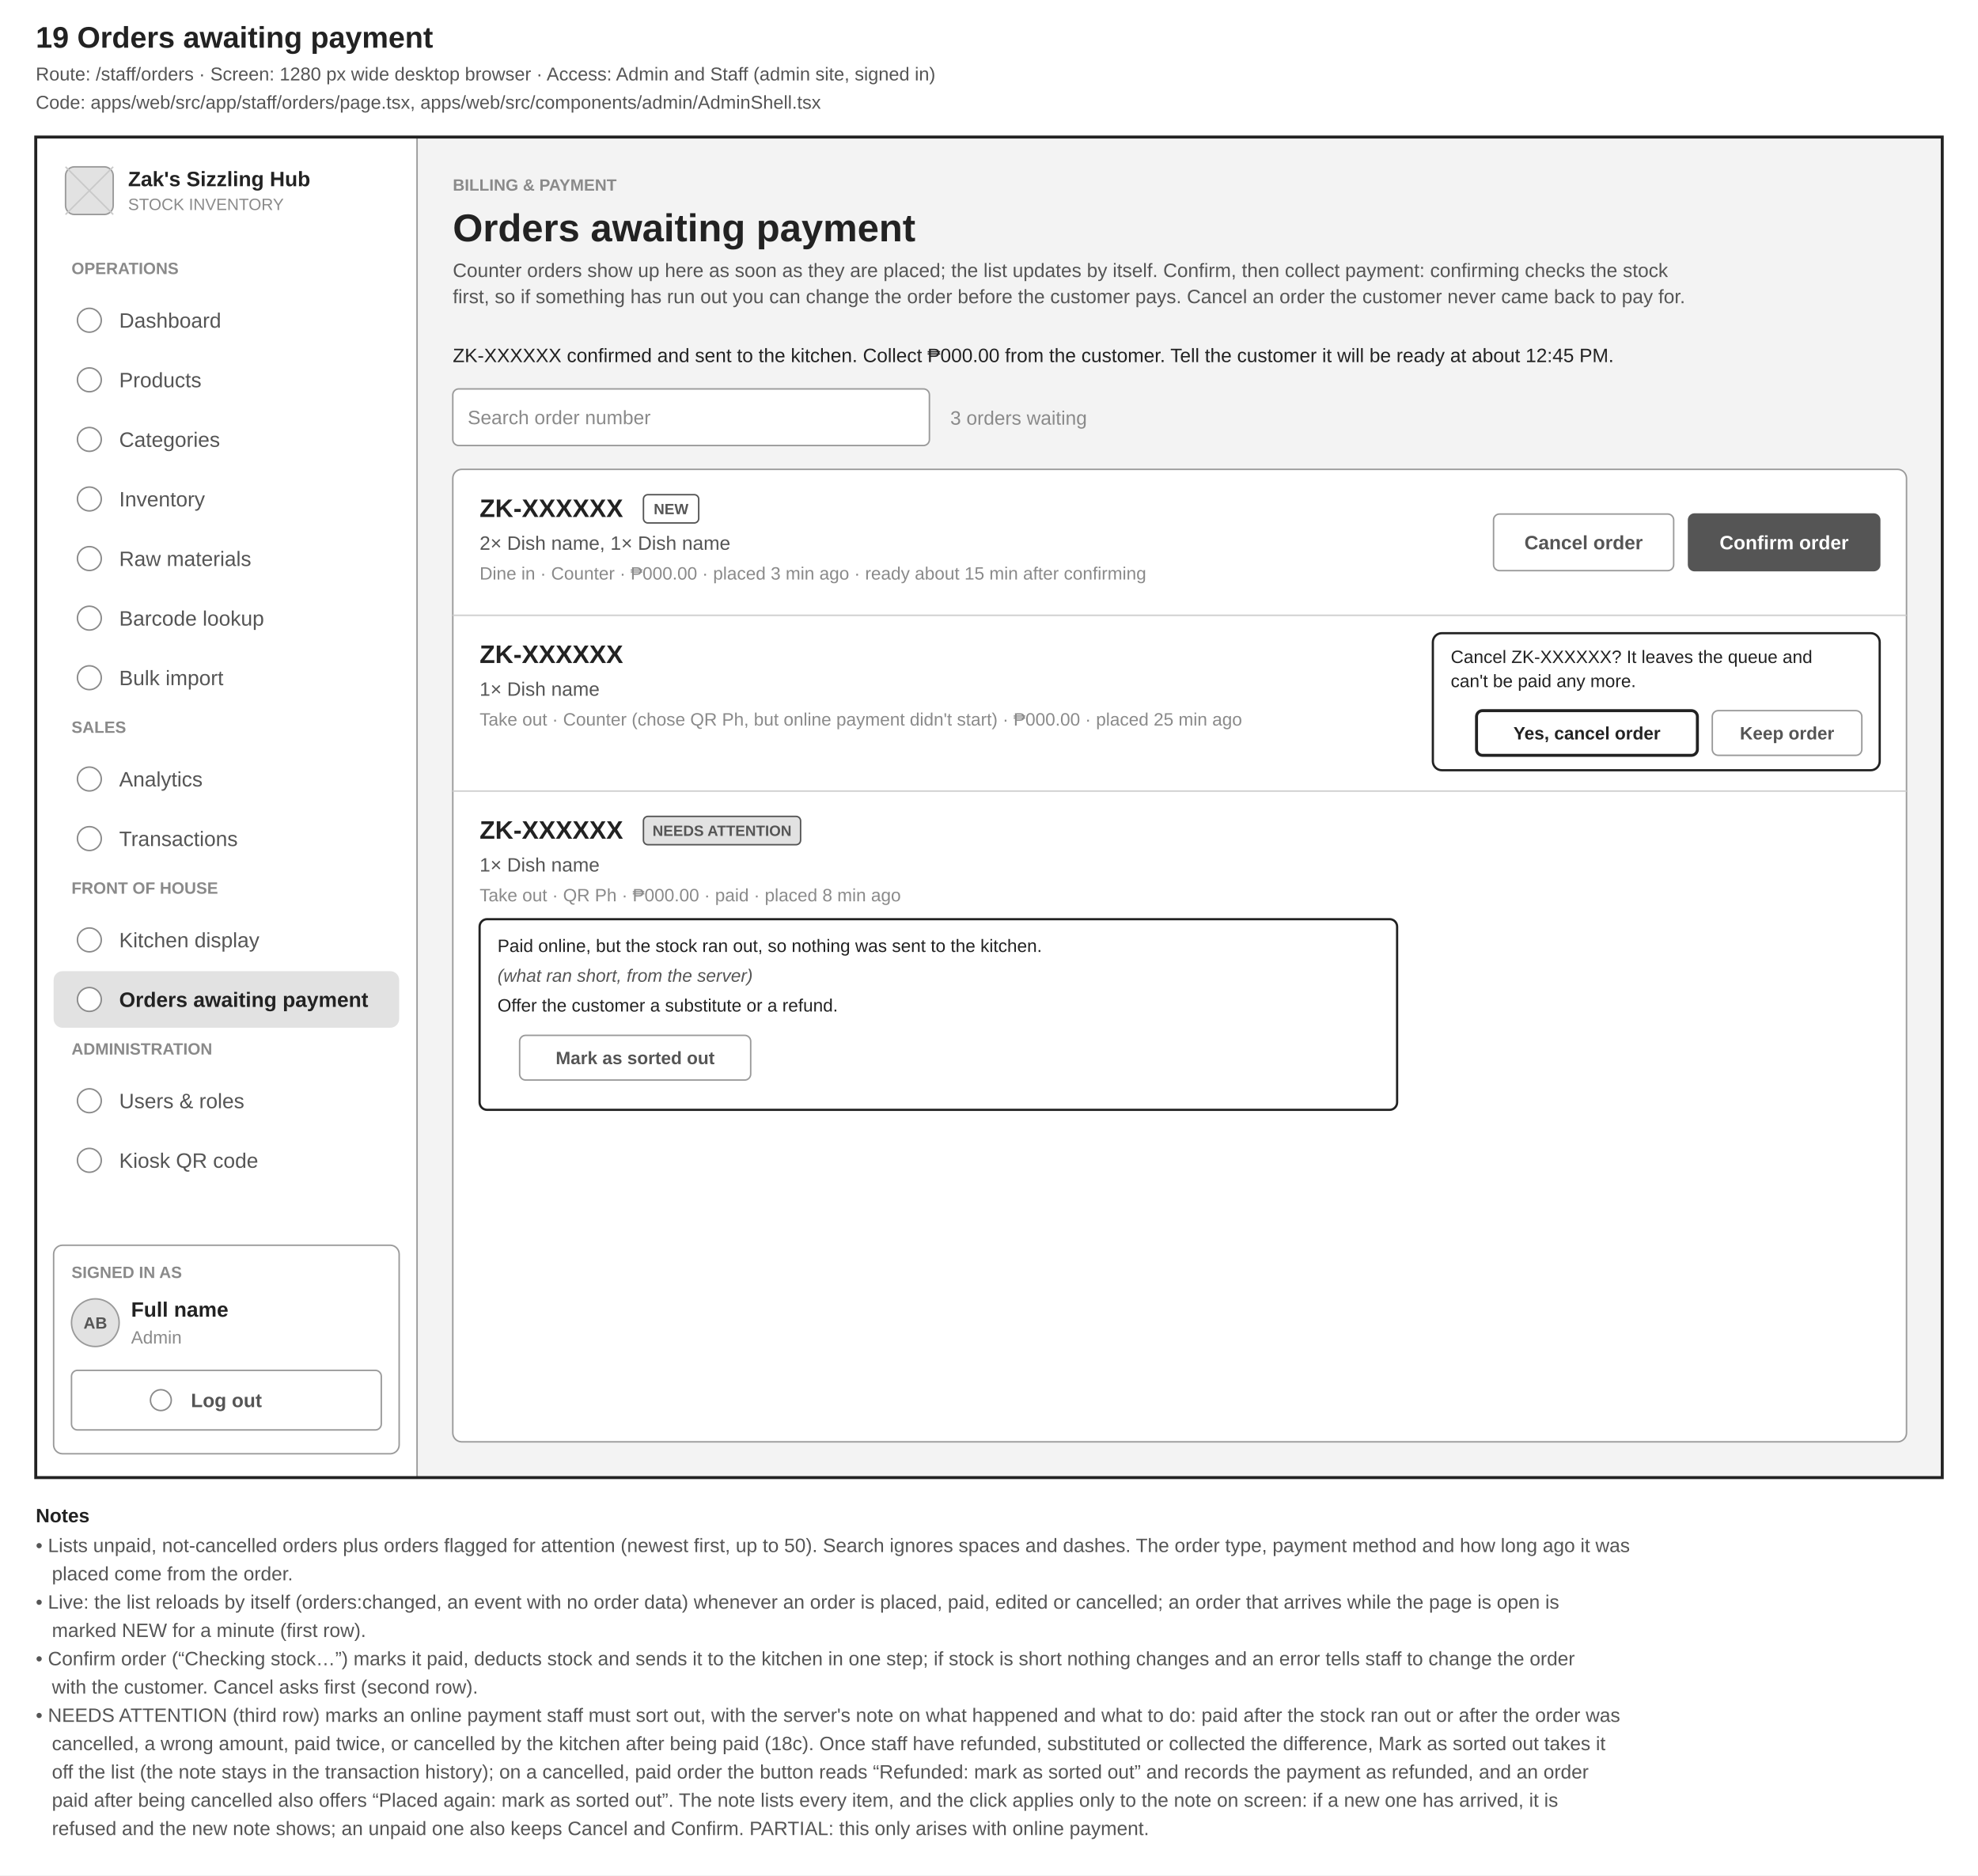
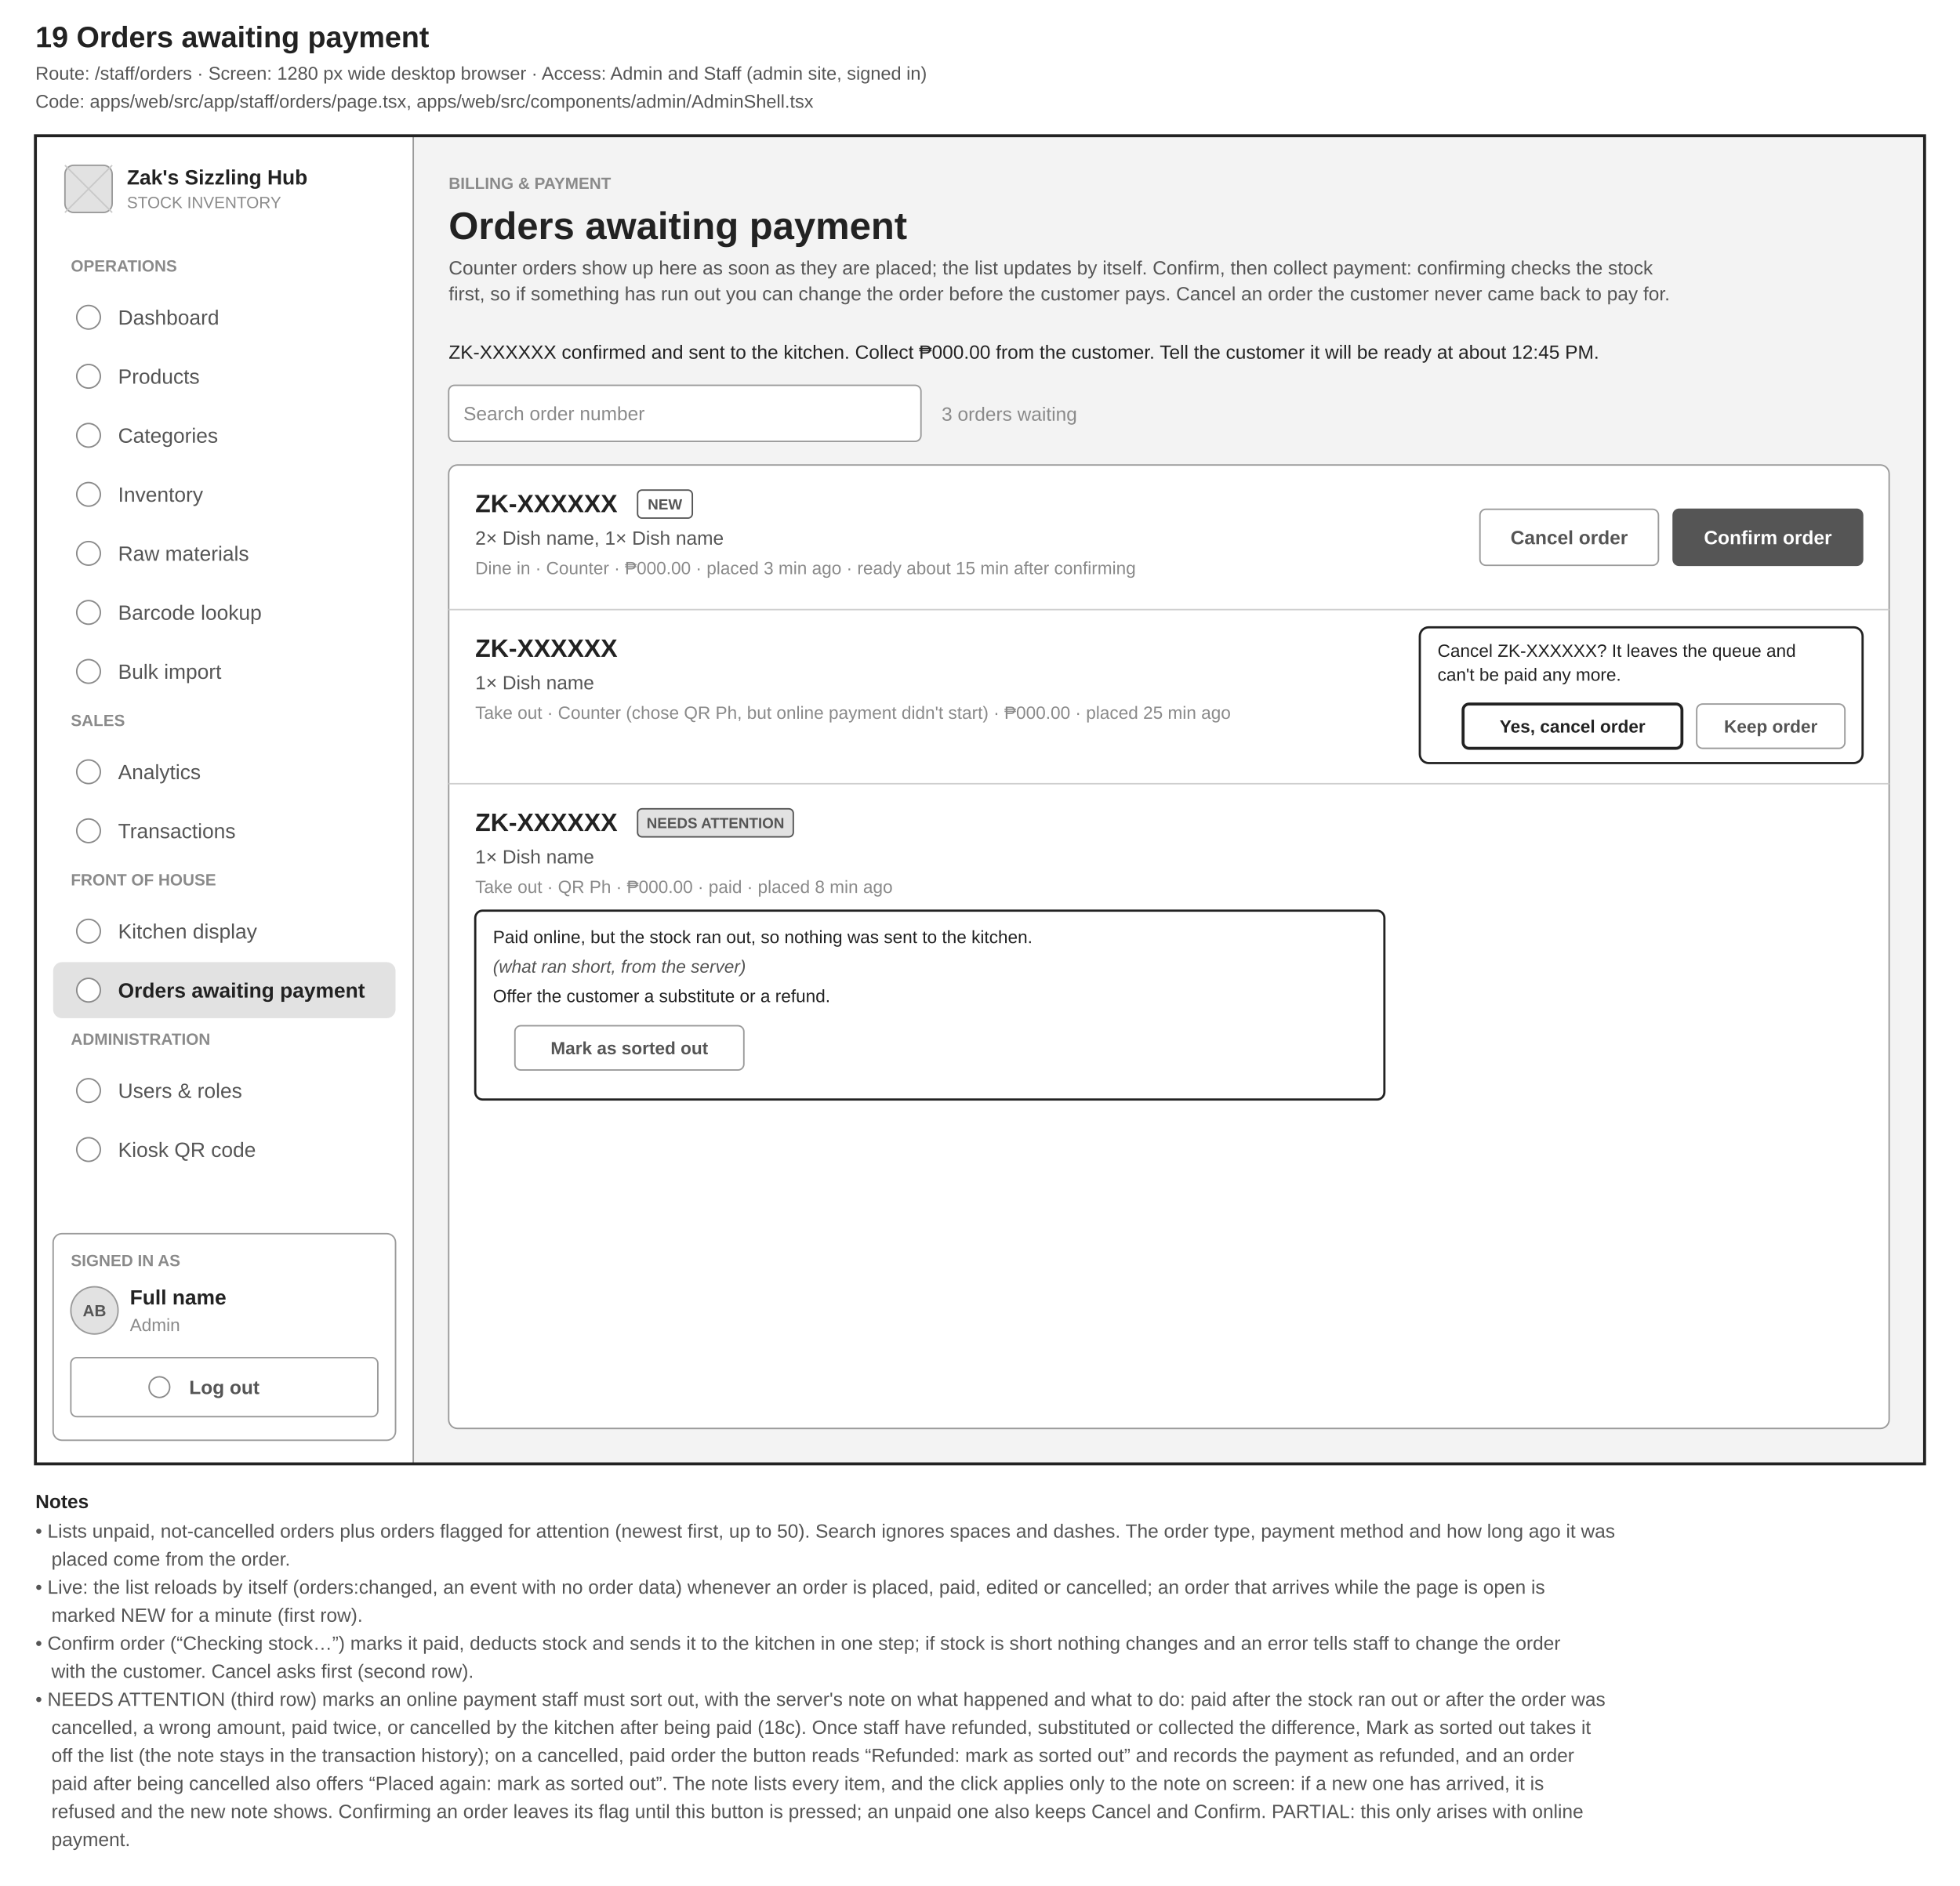
- <svg xmlns="http://www.w3.org/2000/svg" width="1328" height="1259" viewBox="0 0 1328 1259">
-   <rect x="0" y="0" width="1328" height="1259" fill="#ffffff" />
+ <svg xmlns="http://www.w3.org/2000/svg" width="1328" height="1278" viewBox="0 0 1328 1278">
+   <rect x="0" y="0" width="1328" height="1278" fill="#ffffff" />
  <text x="24" y="32" font-family="Arial, Helvetica, sans-serif" font-size="20" font-weight="700" fill="#222222">19  Orders awaiting payment</text>
  <text x="24" y="54" font-family="Arial, Helvetica, sans-serif" font-size="12.5" fill="#555555">Route: /staff/orders   ·   Screen: 1280 px wide desktop browser   ·   Access: Admin and Staff (admin site, signed in)</text>
  <text x="24" y="73" font-family="Arial, Helvetica, sans-serif" font-size="12.5" fill="#555555">Code: apps/web/src/app/staff/orders/page.tsx, apps/web/src/components/admin/AdminShell.tsx</text>
  <text x="24" y="1022" font-family="Arial, Helvetica, sans-serif" font-size="13" font-weight="700" fill="#222222">Notes</text>
  <text x="24" y="1042" font-family="Arial, Helvetica, sans-serif" font-size="13" fill="#555555" xml:space="preserve">• Lists unpaid, not-cancelled orders plus orders flagged for attention (newest first, up to 50). Search ignores spaces and dashes. The order type, payment method and how long ago it was</text>
  <text x="24" y="1061" font-family="Arial, Helvetica, sans-serif" font-size="13" fill="#555555" xml:space="preserve">   placed come from the order.</text>
  <text x="24" y="1080" font-family="Arial, Helvetica, sans-serif" font-size="13" fill="#555555" xml:space="preserve">• Live: the list reloads by itself (orders:changed, an event with no order data) whenever an order is placed, paid, edited or cancelled; an order that arrives while the page is open is</text>
  <text x="24" y="1099" font-family="Arial, Helvetica, sans-serif" font-size="13" fill="#555555" xml:space="preserve">   marked NEW for a minute (first row).</text>
  <text x="24" y="1118" font-family="Arial, Helvetica, sans-serif" font-size="13" fill="#555555" xml:space="preserve">• Confirm order (“Checking stock…”) marks it paid, deducts stock and sends it to the kitchen in one step; if stock is short nothing changes and an error tells staff to change the order</text>
  <text x="24" y="1137" font-family="Arial, Helvetica, sans-serif" font-size="13" fill="#555555" xml:space="preserve">   with the customer. Cancel asks first (second row).</text>
  <text x="24" y="1156" font-family="Arial, Helvetica, sans-serif" font-size="13" fill="#555555" xml:space="preserve">• NEEDS ATTENTION (third row) marks an online payment staff must sort out, with the server's note on what happened and what to do: paid after the stock ran out or after the order was</text>
  <text x="24" y="1175" font-family="Arial, Helvetica, sans-serif" font-size="13" fill="#555555" xml:space="preserve">   cancelled, a wrong amount, paid twice, or cancelled by the kitchen after being paid (18c). Once staff have refunded, substituted or collected the difference, Mark as sorted out takes it</text>
  <text x="24" y="1194" font-family="Arial, Helvetica, sans-serif" font-size="13" fill="#555555" xml:space="preserve">   off the list (the note stays in the transaction history); on a cancelled, paid order the button reads “Refunded: mark as sorted out” and records the payment as refunded, and an order</text>
  <text x="24" y="1213" font-family="Arial, Helvetica, sans-serif" font-size="13" fill="#555555" xml:space="preserve">   paid after being cancelled also offers “Placed again: mark as sorted out”. The note lists every item, and the click applies only to the note on screen: if a new one has arrived, it is</text>
-   <text x="24" y="1232" font-family="Arial, Helvetica, sans-serif" font-size="13" fill="#555555" xml:space="preserve">   refused and the new note shows; an unpaid one also keeps Cancel and Confirm. PARTIAL: this only arises with online payment.</text>
+   <text x="24" y="1232" font-family="Arial, Helvetica, sans-serif" font-size="13" fill="#555555" xml:space="preserve">   refused and the new note shows. Confirming an order leaves its flag until this button is pressed; an unpaid one also keeps Cancel and Confirm. PARTIAL: this only arises with online</text>
+   <text x="24" y="1251" font-family="Arial, Helvetica, sans-serif" font-size="13" fill="#555555" xml:space="preserve">   payment.</text>
  <g transform="translate(24,92)">
    <clipPath id="frame">
      <rect x="0" y="0" width="1280" height="900" />
    </clipPath>
    <g clip-path="url(#frame)">
      <rect x="0" y="0" width="1280" height="900" fill="#ffffff" />
      <rect x="0" y="0" width="1280" height="900" rx="0" fill="#f3f3f3" stroke="none" />
      <rect x="0" y="0" width="256" height="900" rx="0" fill="#ffffff" stroke="none" />
      <line x1="256" y1="0" x2="256" y2="900" stroke="#9a9a9a" stroke-width="1" />
      <rect x="20" y="20" width="32" height="32" rx="6" fill="#e2e2e2" stroke="#9a9a9a" stroke-width="1" />
      <line x1="20" y1="20" x2="52" y2="52" stroke="#c9c9c9" stroke-width="1" />
      <line x1="52" y1="20" x2="20" y2="52" stroke="#c9c9c9" stroke-width="1" />
      <text x="62" y="33" font-family="Arial, Helvetica, sans-serif" font-size="14" font-weight="700" text-anchor="start" fill="#222222">Zak's Sizzling Hub</text>
      <text x="62" y="49" font-family="Arial, Helvetica, sans-serif" font-size="11" font-weight="400" text-anchor="start" fill="#8a8a8a">STOCK INVENTORY</text>
      <text x="24" y="92" font-family="Arial, Helvetica, sans-serif" font-size="11" font-weight="700" text-anchor="start" fill="#8a8a8a">OPERATIONS</text>
      <circle cx="36" cy="123" r="8" fill="#ffffff" stroke="#8a8a8a" stroke-width="1" />
      <text x="56" y="128" font-family="Arial, Helvetica, sans-serif" font-size="14" font-weight="400" text-anchor="start" fill="#555555">Dashboard</text>
      <circle cx="36" cy="163" r="8" fill="#ffffff" stroke="#8a8a8a" stroke-width="1" />
      <text x="56" y="168" font-family="Arial, Helvetica, sans-serif" font-size="14" font-weight="400" text-anchor="start" fill="#555555">Products</text>
      <circle cx="36" cy="203" r="8" fill="#ffffff" stroke="#8a8a8a" stroke-width="1" />
      <text x="56" y="208" font-family="Arial, Helvetica, sans-serif" font-size="14" font-weight="400" text-anchor="start" fill="#555555">Categories</text>
      <circle cx="36" cy="243" r="8" fill="#ffffff" stroke="#8a8a8a" stroke-width="1" />
      <text x="56" y="248" font-family="Arial, Helvetica, sans-serif" font-size="14" font-weight="400" text-anchor="start" fill="#555555">Inventory</text>
      <circle cx="36" cy="283" r="8" fill="#ffffff" stroke="#8a8a8a" stroke-width="1" />
      <text x="56" y="288" font-family="Arial, Helvetica, sans-serif" font-size="14" font-weight="400" text-anchor="start" fill="#555555">Raw materials</text>
      <circle cx="36" cy="323" r="8" fill="#ffffff" stroke="#8a8a8a" stroke-width="1" />
      <text x="56" y="328" font-family="Arial, Helvetica, sans-serif" font-size="14" font-weight="400" text-anchor="start" fill="#555555">Barcode lookup</text>
      <circle cx="36" cy="363" r="8" fill="#ffffff" stroke="#8a8a8a" stroke-width="1" />
      <text x="56" y="368" font-family="Arial, Helvetica, sans-serif" font-size="14" font-weight="400" text-anchor="start" fill="#555555">Bulk import</text>
      <text x="24" y="400" font-family="Arial, Helvetica, sans-serif" font-size="11" font-weight="700" text-anchor="start" fill="#8a8a8a">SALES</text>
      <circle cx="36" cy="431" r="8" fill="#ffffff" stroke="#8a8a8a" stroke-width="1" />
      <text x="56" y="436" font-family="Arial, Helvetica, sans-serif" font-size="14" font-weight="400" text-anchor="start" fill="#555555">Analytics</text>
      <circle cx="36" cy="471" r="8" fill="#ffffff" stroke="#8a8a8a" stroke-width="1" />
      <text x="56" y="476" font-family="Arial, Helvetica, sans-serif" font-size="14" font-weight="400" text-anchor="start" fill="#555555">Transactions</text>
      <text x="24" y="508" font-family="Arial, Helvetica, sans-serif" font-size="11" font-weight="700" text-anchor="start" fill="#8a8a8a">FRONT OF HOUSE</text>
      <circle cx="36" cy="539" r="8" fill="#ffffff" stroke="#8a8a8a" stroke-width="1" />
      <text x="56" y="544" font-family="Arial, Helvetica, sans-serif" font-size="14" font-weight="400" text-anchor="start" fill="#555555">Kitchen display</text>
      <rect x="12" y="560" width="232" height="38" rx="6" fill="#e2e2e2" stroke="none" />
      <circle cx="36" cy="579" r="8" fill="#ffffff" stroke="#8a8a8a" stroke-width="1" />
      <text x="56" y="584" font-family="Arial, Helvetica, sans-serif" font-size="14" font-weight="700" text-anchor="start" fill="#222222">Orders awaiting payment</text>
      <text x="24" y="616" font-family="Arial, Helvetica, sans-serif" font-size="11" font-weight="700" text-anchor="start" fill="#8a8a8a">ADMINISTRATION</text>
      <circle cx="36" cy="647" r="8" fill="#ffffff" stroke="#8a8a8a" stroke-width="1" />
      <text x="56" y="652" font-family="Arial, Helvetica, sans-serif" font-size="14" font-weight="400" text-anchor="start" fill="#555555">Users &amp; roles</text>
      <circle cx="36" cy="687" r="8" fill="#ffffff" stroke="#8a8a8a" stroke-width="1" />
      <text x="56" y="692" font-family="Arial, Helvetica, sans-serif" font-size="14" font-weight="400" text-anchor="start" fill="#555555">Kiosk QR code</text>
      <rect x="12" y="744" width="232" height="140" rx="6" fill="#ffffff" stroke="#9a9a9a" stroke-width="1" />
      <text x="24" y="766" font-family="Arial, Helvetica, sans-serif" font-size="11" font-weight="700" text-anchor="start" fill="#8a8a8a">SIGNED IN AS</text>
      <circle cx="40" cy="796" r="16" fill="#e2e2e2" stroke="#9a9a9a" stroke-width="1" />
      <text x="40" y="800" font-family="Arial, Helvetica, sans-serif" font-size="11" font-weight="700" text-anchor="middle" fill="#555555">AB</text>
      <text x="64" y="792" font-family="Arial, Helvetica, sans-serif" font-size="14" font-weight="700" text-anchor="start" fill="#222222">Full name</text>
      <text x="64" y="810" font-family="Arial, Helvetica, sans-serif" font-size="12" font-weight="400" text-anchor="start" fill="#8a8a8a">Admin</text>
      <rect x="24" y="828" width="208" height="40" rx="4" fill="#ffffff" stroke="#9a9a9a" stroke-width="1" />
      <text x="128.0" y="852.68" font-family="Arial, Helvetica, sans-serif" font-size="13" font-weight="700" text-anchor="middle" fill="#555555">Log out</text>
      <circle cx="84" cy="848" r="7" fill="#ffffff" stroke="#8a8a8a" stroke-width="1" />
      <text x="280" y="36" font-family="Arial, Helvetica, sans-serif" font-size="11" font-weight="700" text-anchor="start" fill="#8a8a8a">BILLING &amp; PAYMENT</text>
      <text x="280" y="70" font-family="Arial, Helvetica, sans-serif" font-size="26" font-weight="700" text-anchor="start" fill="#222222">Orders awaiting payment</text>
      <text x="280" y="94" font-family="Arial, Helvetica, sans-serif" font-size="13" font-weight="400" text-anchor="start" fill="#555555">Counter orders show up here as soon as they are placed; the list updates by itself. Confirm, then collect payment: confirming checks the stock</text>
      <text x="280" y="111.55" font-family="Arial, Helvetica, sans-serif" font-size="13" font-weight="400" text-anchor="start" fill="#555555">first, so if something has run out you can change the order before the customer pays. Cancel an order the customer never came back to pay for.</text>
      <text x="280" y="151.1" font-family="Arial, Helvetica, sans-serif" font-size="13" font-weight="400" text-anchor="start" fill="#222222">ZK-XXXXXX confirmed and sent to the kitchen. Collect ₱000.00 from the customer. Tell the customer it will be ready at about 12:45 PM.</text>
      <rect x="280" y="169.1" width="320" height="38" rx="4" fill="#ffffff" stroke="#9a9a9a" stroke-width="1" />
      <text x="290" y="192.78" font-family="Arial, Helvetica, sans-serif" font-size="13" font-weight="400" text-anchor="start" fill="#8a8a8a">Search order number</text>
      <text x="614" y="193.1" font-family="Arial, Helvetica, sans-serif" font-size="13" font-weight="400" text-anchor="start" fill="#8a8a8a">3 orders waiting</text>
      <rect x="280" y="223.1" width="976" height="652.9" rx="6" fill="#ffffff" stroke="#9a9a9a" stroke-width="1" />
      <text x="298" y="255.1" font-family="Arial, Helvetica, sans-serif" font-size="17" font-weight="700" text-anchor="start" fill="#222222">ZK-XXXXXX</text>
      <rect x="408" y="240.1" width="37.1" height="19" rx="3" fill="#ffffff" stroke="#555555" stroke-width="1" />
      <text x="426.55" y="253.2" font-family="Arial, Helvetica, sans-serif" font-size="10" font-weight="700" text-anchor="middle" fill="#555555">NEW</text>
      <text x="298" y="277.1" font-family="Arial, Helvetica, sans-serif" font-size="13" font-weight="400" text-anchor="start" fill="#555555">2× Dish name, 1× Dish name</text>
      <text x="298" y="297.1" font-family="Arial, Helvetica, sans-serif" font-size="12" font-weight="400" text-anchor="start" fill="#8a8a8a">Dine in · Counter · ₱000.00 · placed 3 min ago · ready about 15 min after confirming</text>
      <rect x="1109.67" y="253.1" width="128.33" height="38" rx="4" fill="#555555" stroke="#555555" stroke-width="1" />
      <text x="1173.835" y="276.78" font-family="Arial, Helvetica, sans-serif" font-size="13" font-weight="700" text-anchor="middle" fill="#ffffff">Confirm order</text>
      <rect x="978.75" y="253.1" width="120.92" height="38" rx="4" fill="#ffffff" stroke="#9a9a9a" stroke-width="1" />
      <text x="1039.21" y="276.78" font-family="Arial, Helvetica, sans-serif" font-size="13" font-weight="700" text-anchor="middle" fill="#555555">Cancel order</text>
      <line x1="280" y1="321.1" x2="1256" y2="321.1" stroke="#cfcfcf" stroke-width="1" />
      <text x="298" y="353.1" font-family="Arial, Helvetica, sans-serif" font-size="17" font-weight="700" text-anchor="start" fill="#222222">ZK-XXXXXX</text>
      <text x="298" y="375.1" font-family="Arial, Helvetica, sans-serif" font-size="13" font-weight="400" text-anchor="start" fill="#555555">1× Dish name</text>
      <text x="298" y="395.1" font-family="Arial, Helvetica, sans-serif" font-size="12" font-weight="400" text-anchor="start" fill="#8a8a8a">Take out · Counter (chose QR Ph, but online payment didn't start) · ₱000.00 · placed 25 min ago</text>
      <rect x="938" y="333.1" width="300" height="92" rx="6" fill="#ffffff" stroke="#222222" stroke-width="1.5" />
      <text x="950" y="353.1" font-family="Arial, Helvetica, sans-serif" font-size="12" font-weight="400" text-anchor="start" fill="#222222">Cancel ZK-XXXXXX? It leaves the queue and</text>
      <text x="950" y="369.3" font-family="Arial, Helvetica, sans-serif" font-size="12" font-weight="400" text-anchor="start" fill="#222222">can't be paid any more.</text>
      <rect x="1125.6" y="385.1" width="100.4" height="30" rx="4" fill="#ffffff" stroke="#9a9a9a" stroke-width="1" />
      <text x="1175.8" y="404.42" font-family="Arial, Helvetica, sans-serif" font-size="12" font-weight="700" text-anchor="middle" fill="#555555">Keep order</text>
      <rect x="967.32" y="385.1" width="148.28" height="30" rx="4" fill="#ffffff" stroke="#222222" stroke-width="2" />
      <text x="1041.46" y="404.42" font-family="Arial, Helvetica, sans-serif" font-size="12" font-weight="700" text-anchor="middle" fill="#222222">Yes, cancel order</text>
      <line x1="280" y1="439.1" x2="1256" y2="439.1" stroke="#cfcfcf" stroke-width="1" />
      <text x="298" y="471.1" font-family="Arial, Helvetica, sans-serif" font-size="17" font-weight="700" text-anchor="start" fill="#222222">ZK-XXXXXX</text>
      <rect x="408" y="456.1" width="105.5" height="19" rx="3" fill="#e2e2e2" stroke="#555555" stroke-width="1" />
      <text x="460.75" y="469.2" font-family="Arial, Helvetica, sans-serif" font-size="10" font-weight="700" text-anchor="middle" fill="#555555">NEEDS ATTENTION</text>
      <text x="298" y="493.1" font-family="Arial, Helvetica, sans-serif" font-size="13" font-weight="400" text-anchor="start" fill="#555555">1× Dish name</text>
      <text x="298" y="513.1" font-family="Arial, Helvetica, sans-serif" font-size="12" font-weight="400" text-anchor="start" fill="#8a8a8a">Take out · QR Ph · ₱000.00 · paid · placed 8 min ago</text>
      <rect x="298" y="525.1" width="616" height="128" rx="5" fill="#ffffff" stroke="#222222" stroke-width="1.5" />
      <text x="310" y="547.1" font-family="Arial, Helvetica, sans-serif" font-size="12" font-weight="400" text-anchor="start" fill="#222222">Paid online, but the stock ran out, so nothing was sent to the kitchen.</text>
      <text x="310" y="567.1" font-family="Arial, Helvetica, sans-serif" font-size="12" font-weight="400" text-anchor="start" fill="#555555" font-style="italic">(what ran short, from the server)</text>
      <text x="310" y="587.1" font-family="Arial, Helvetica, sans-serif" font-size="12" font-weight="400" text-anchor="start" fill="#222222">Offer the customer a substitute or a refund.</text>
      <rect x="324.88" y="603.1" width="155.12" height="30" rx="4" fill="#ffffff" stroke="#9a9a9a" stroke-width="1" />
      <text x="402.44" y="622.42" font-family="Arial, Helvetica, sans-serif" font-size="12" font-weight="700" text-anchor="middle" fill="#555555">Mark as sorted out</text>
    </g>
    <rect x="0" y="0" width="1280" height="900" fill="none" stroke="#222222" stroke-width="2" />
  </g>
</svg>
